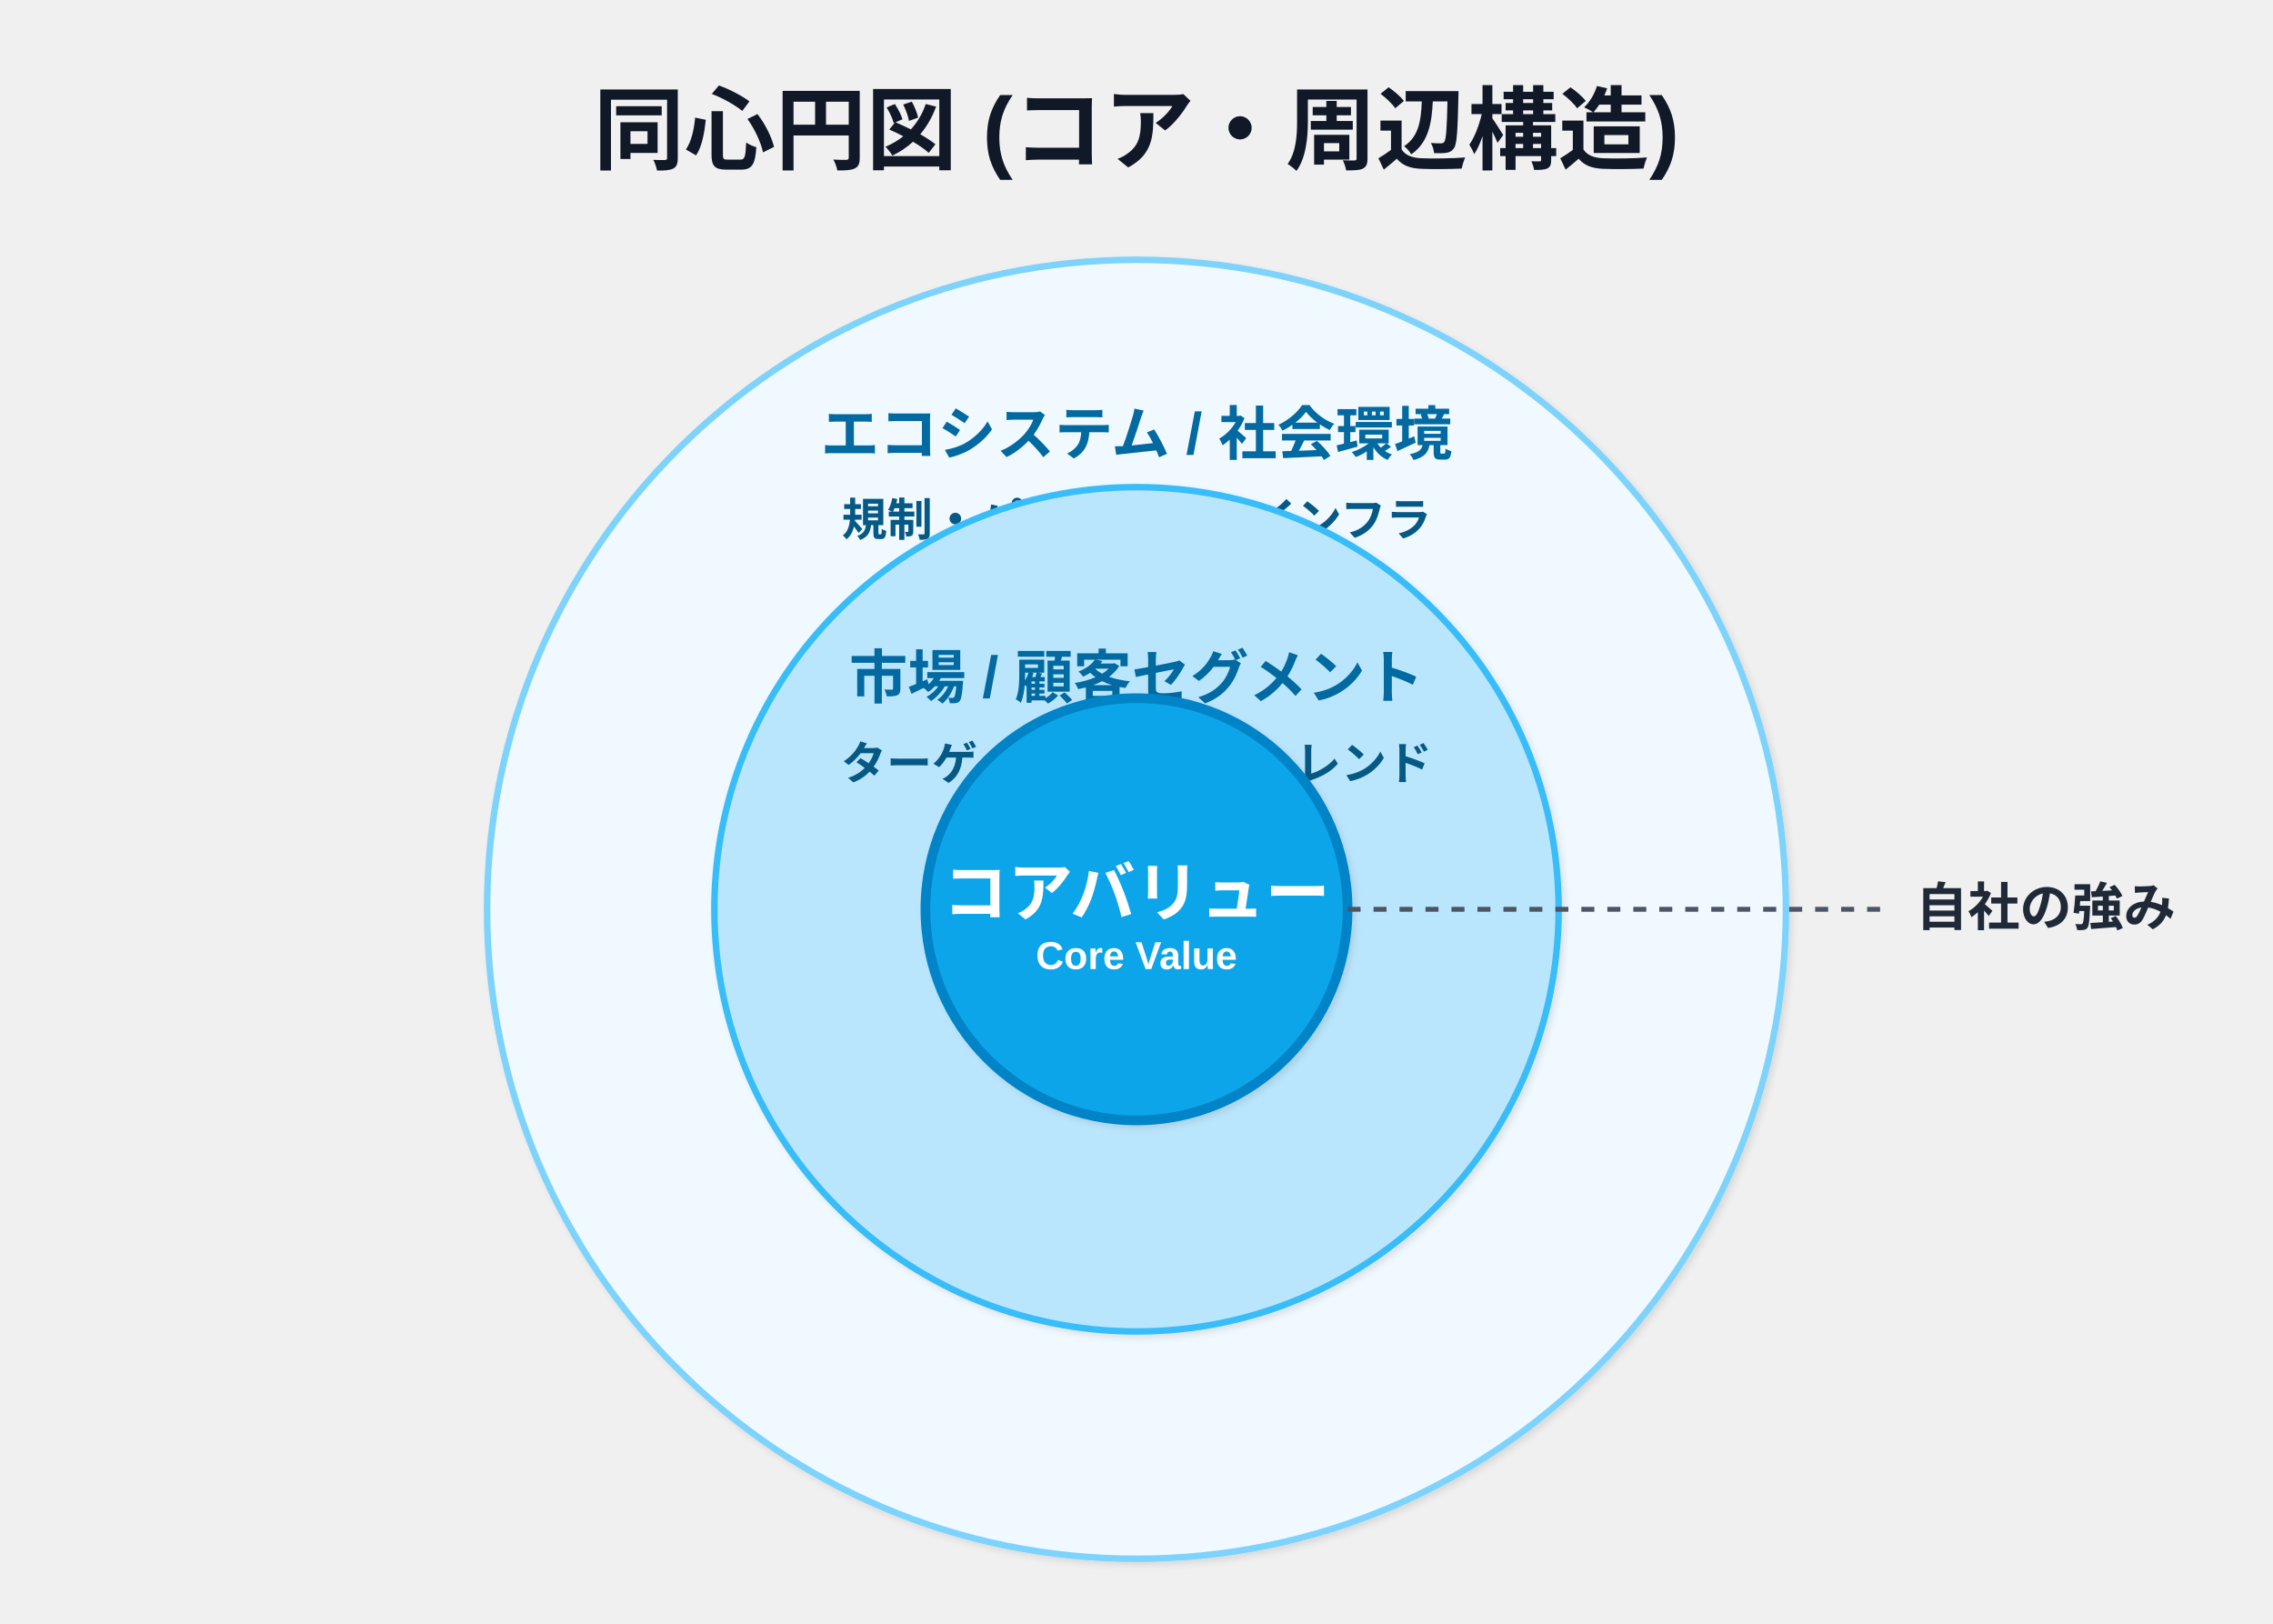
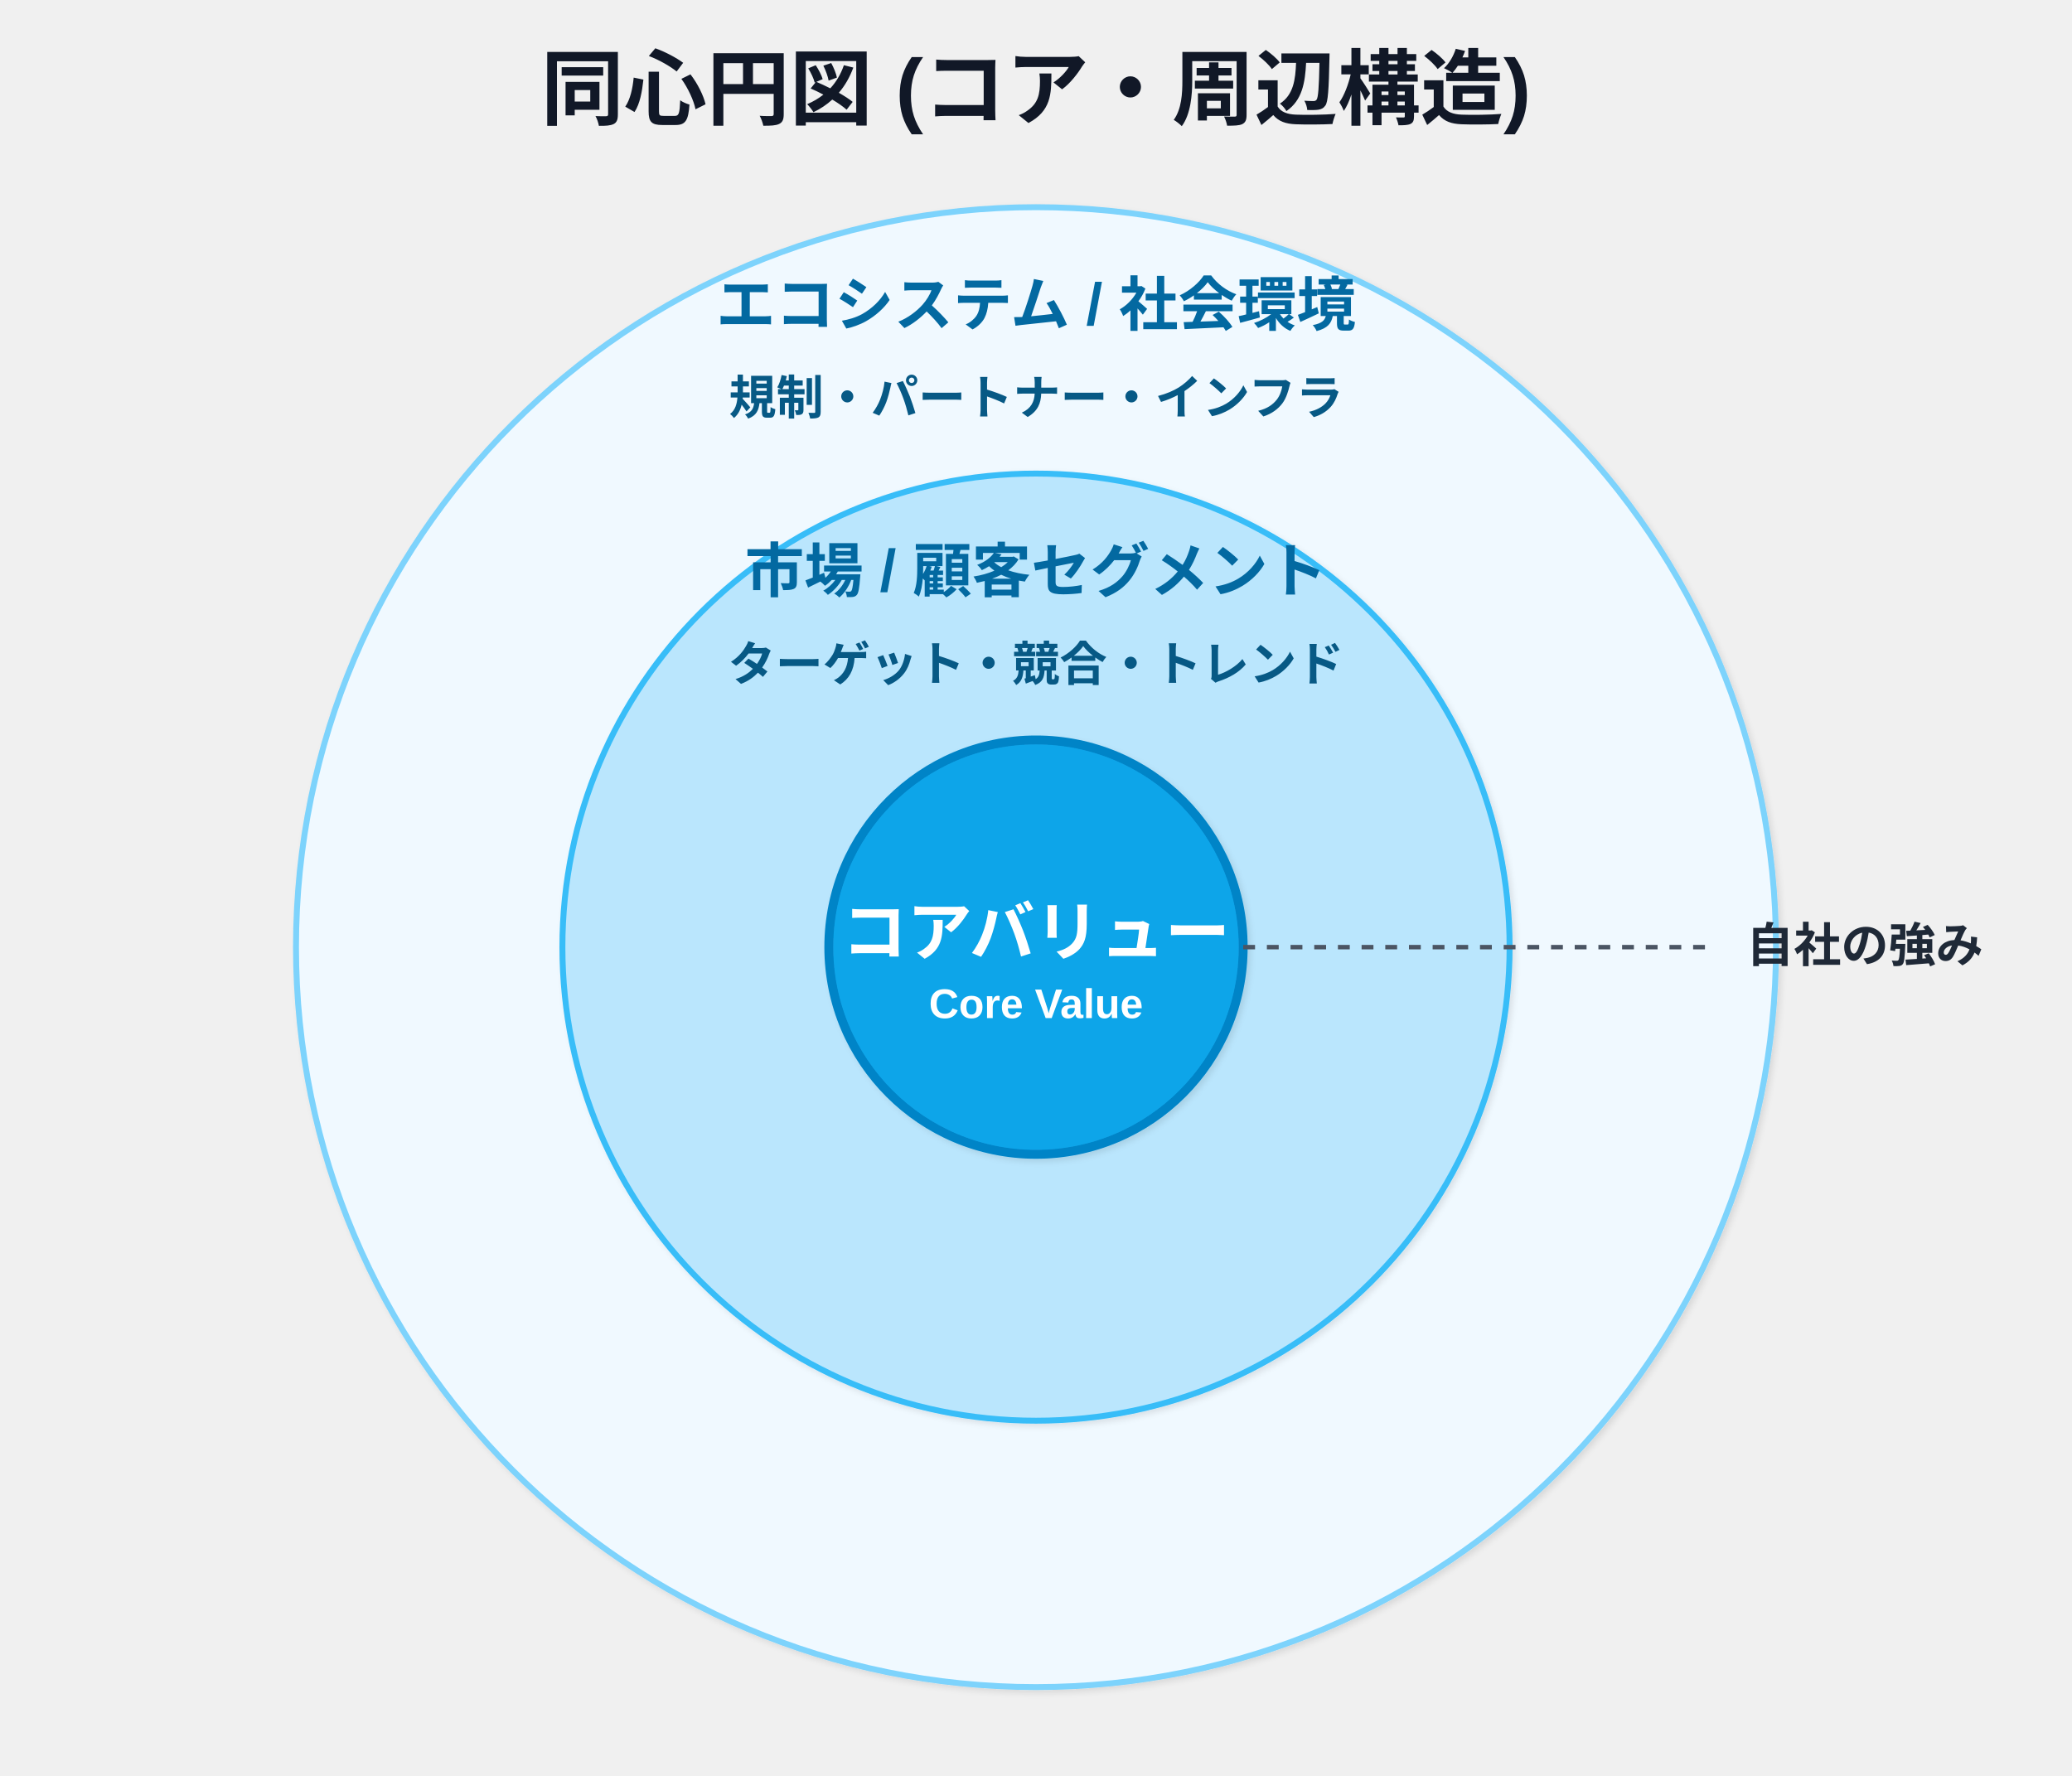
- <svg xmlns="http://www.w3.org/2000/svg" width="700" height="500">
+ <svg xmlns="http://www.w3.org/2000/svg" width="700" height="600">
  <defs>
    <filter id="shadow" x="-20%" y="-20%" width="140%" height="140%">
      <feDropShadow dx="1" dy="1" stdDeviation="1" flood-color="#000000" flood-opacity="0.1" />
    </filter>
  </defs>
-   <text x="350" y="50" font-family="Arial, sans-serif" font-size="28" font-weight="bold" text-anchor="middle" fill="#111827">同心円図 (コア・周辺構造)</text>
-   <circle cx="350" cy="280" r="200" fill="#F0F9FF" stroke="#7DD3FC" stroke-width="2" filter="url(#shadow)" />
-   <text x="350" y="140" font-family="Arial, sans-serif" font-size="18" font-weight="bold" text-anchor="middle" fill="#0369A1">エコシステム / 社会環境</text>
-   <text x="350" y="165" font-family="Arial, sans-serif" font-size="14" font-weight="bold" text-anchor="middle" fill="#075985">規制・パートナー・インフラ</text>
-   <circle cx="350" cy="280" r="130" fill="#BAE6FD" stroke="#38BDF8" stroke-width="2" filter="url(#shadow)" />
-   <text x="350" y="215" font-family="Arial, sans-serif" font-size="18" font-weight="bold" text-anchor="middle" fill="#0369A1">市場 / 顧客セグメント</text>
-   <text x="350" y="240" font-family="Arial, sans-serif" font-size="14" font-weight="bold" text-anchor="middle" fill="#075985">ターゲット・競合・トレンド</text>
-   <circle cx="350" cy="280" r="65" fill="#0EA5E9" stroke="#0284C7" stroke-width="3" filter="url(#shadow)" />
-   <text x="350" y="275" font-family="Arial, sans-serif" font-size="20" font-weight="bold" text-anchor="middle" dominant-baseline="middle" fill="white">コアバリュー</text>
-   <text x="350" y="295" font-family="Arial, sans-serif" font-size="12" font-weight="bold" text-anchor="middle" dominant-baseline="middle" fill="white">Core Value</text>
-   <line x1="415" y1="280" x2="580" y2="280" stroke="#4B5563" stroke-width="1.5" stroke-dasharray="4" />
-   <text x="590" y="285" font-family="Arial, sans-serif" font-size="16" font-weight="bold" fill="#1F2937">自社の強み</text>
+   <text x="350" y="40" font-family="Arial, sans-serif" font-size="28" font-weight="bold" text-anchor="middle" fill="#111827">同心円図 (コア・周辺構造)</text>
+   <circle cx="350" cy="320" r="250" fill="#F0F9FF" stroke="#7DD3FC" stroke-width="2" filter="url(#shadow)" />
+   <text x="350" y="110" font-family="Arial, sans-serif" font-size="20" font-weight="bold" text-anchor="middle" fill="#0369A1">エコシステム / 社会環境</text>
+   <text x="350" y="140" font-family="Arial, sans-serif" font-size="16" font-weight="bold" text-anchor="middle" fill="#075985">規制・パートナー・インフラ</text>
+   <circle cx="350" cy="320" r="160" fill="#BAE6FD" stroke="#38BDF8" stroke-width="2" filter="url(#shadow)" />
+   <text x="350" y="200" font-family="Arial, sans-serif" font-size="20" font-weight="bold" text-anchor="middle" fill="#0369A1">市場 / 顧客セグメント</text>
+   <text x="350" y="230" font-family="Arial, sans-serif" font-size="16" font-weight="bold" text-anchor="middle" fill="#075985">ターゲット・競合・トレンド</text>
+   <circle cx="350" cy="320" r="70" fill="#0EA5E9" stroke="#0284C7" stroke-width="3" filter="url(#shadow)" />
+   <text x="350" y="315" font-family="Arial, sans-serif" font-size="22" font-weight="bold" text-anchor="middle" dominant-baseline="middle" fill="white">コアバリュー</text>
+   <text x="350" y="340" font-family="Arial, sans-serif" font-size="14" font-weight="bold" text-anchor="middle" dominant-baseline="middle" fill="white">Core Value</text>
+   <line x1="420" y1="320" x2="580" y2="320" stroke="#4B5563" stroke-width="1.5" stroke-dasharray="4" />
+   <text x="590" y="325" font-family="Arial, sans-serif" font-size="16" font-weight="bold" fill="#1F2937">自社の強み</text>
</svg>
